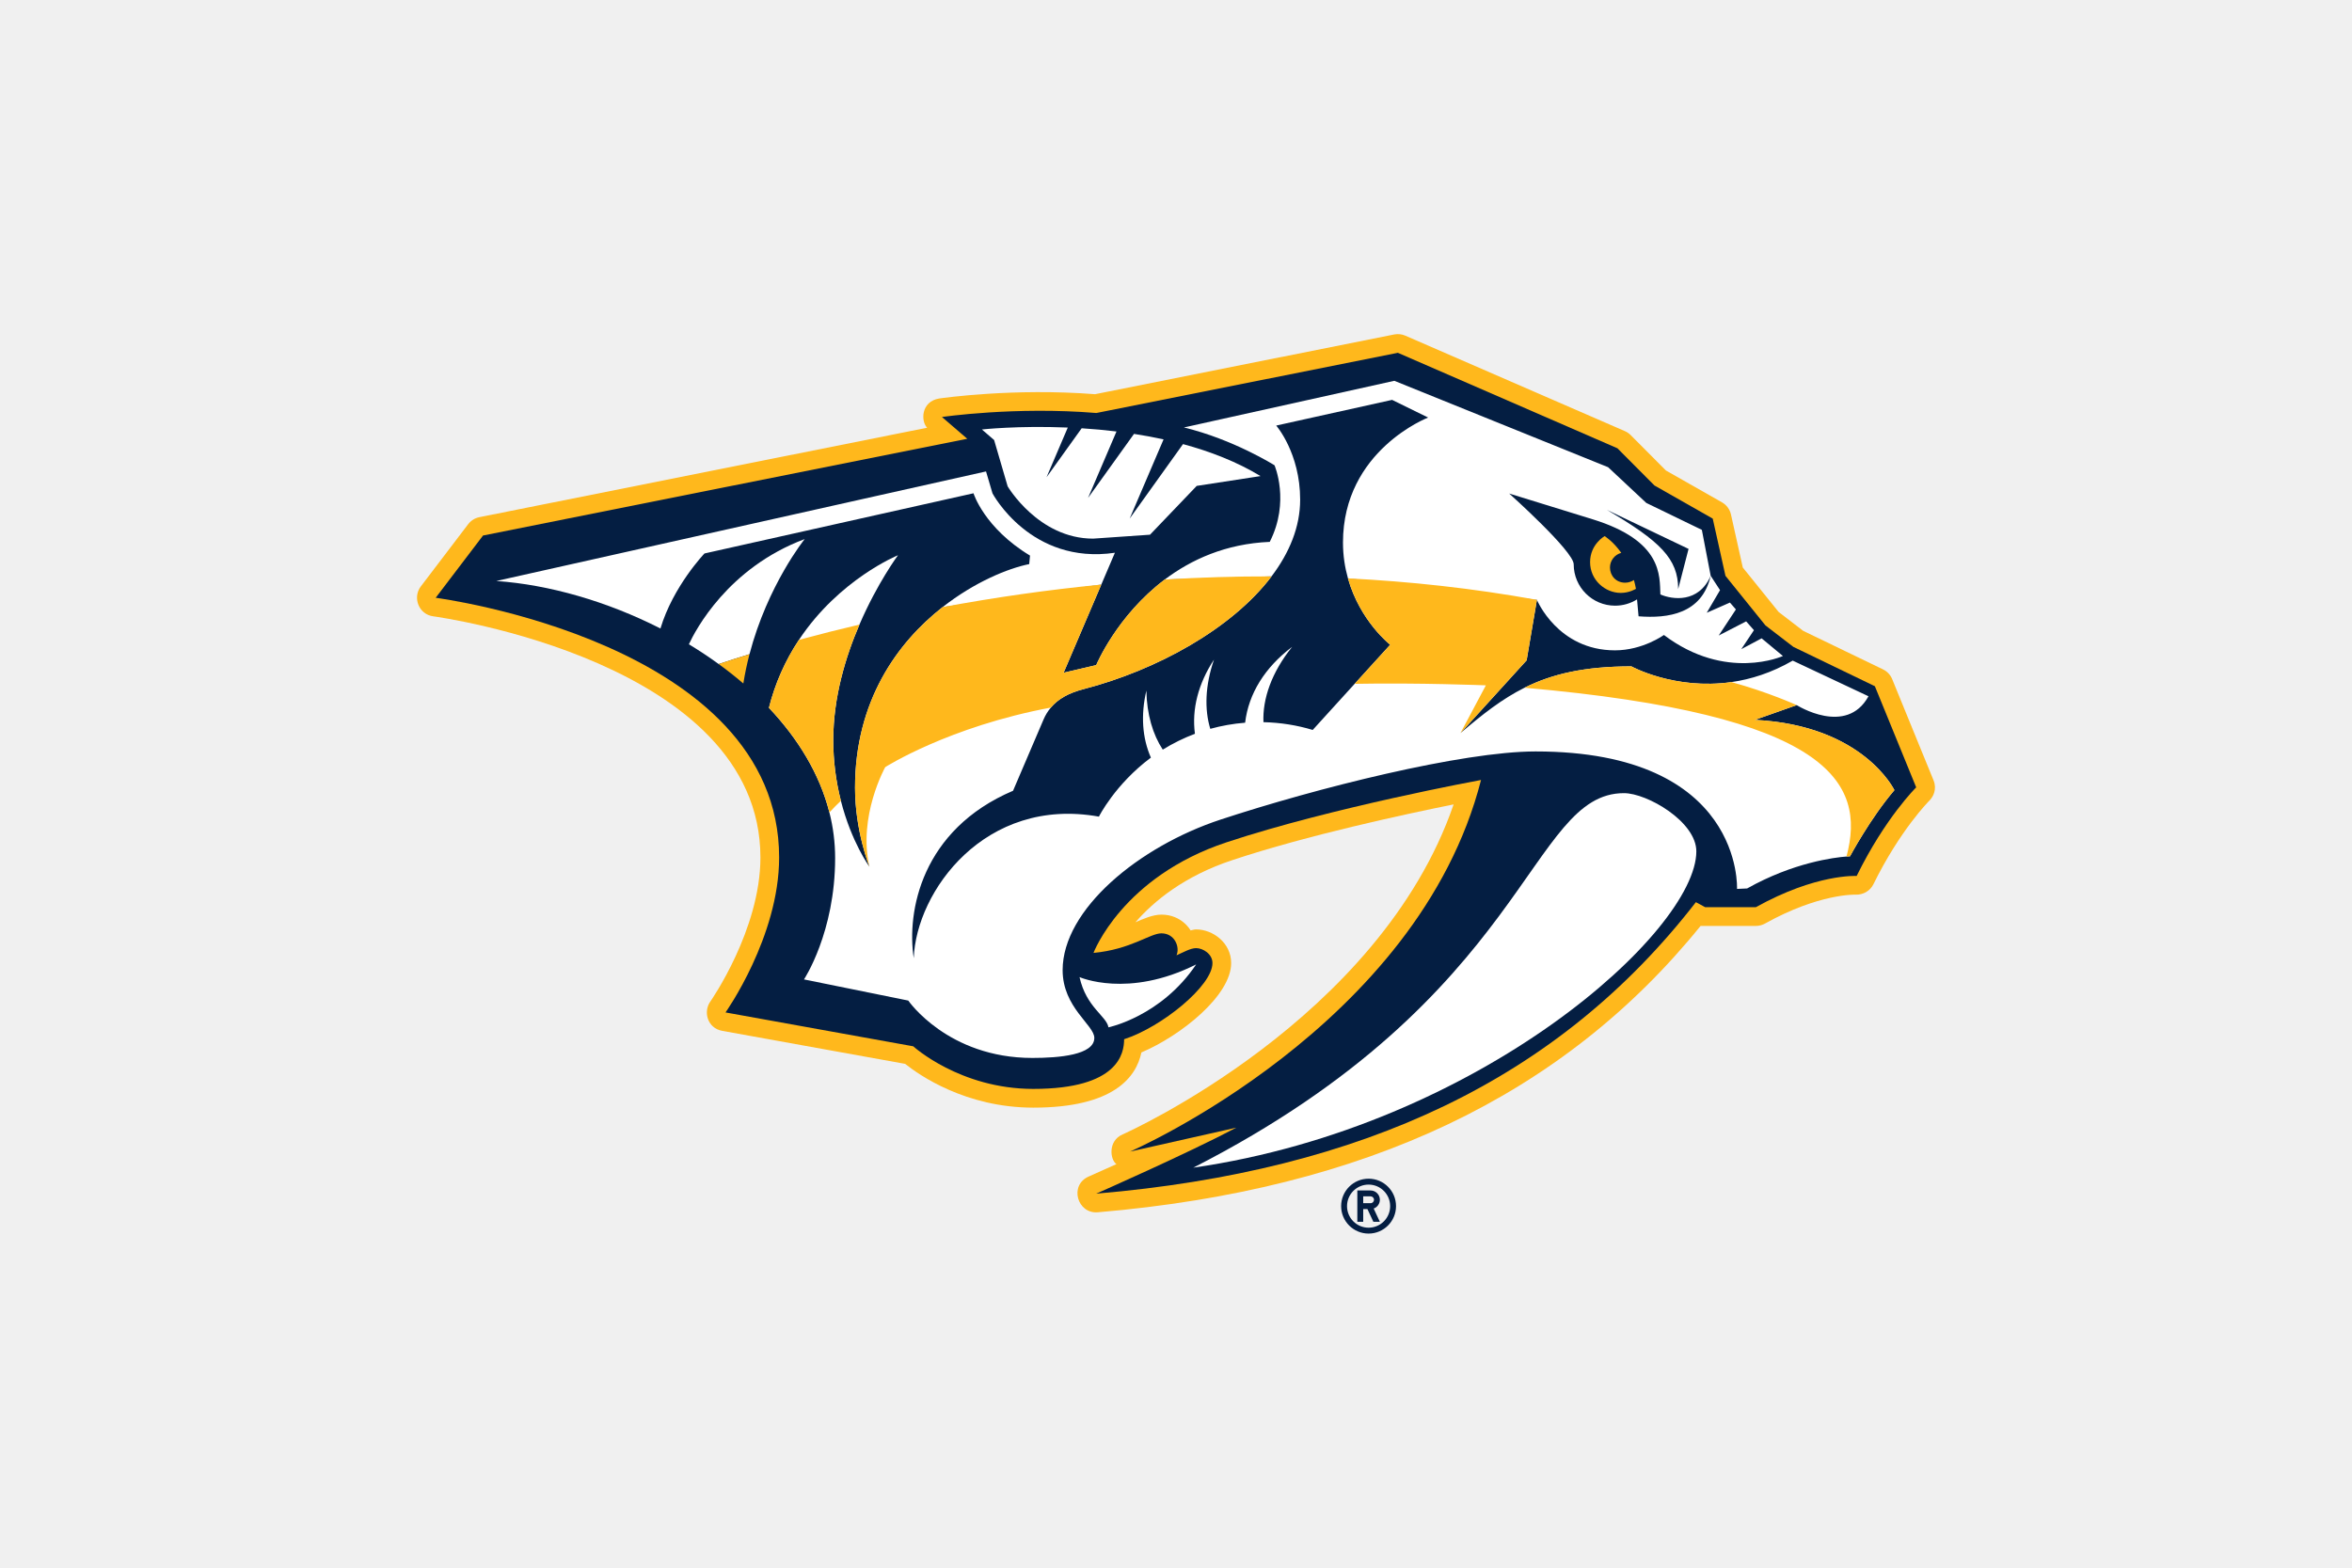
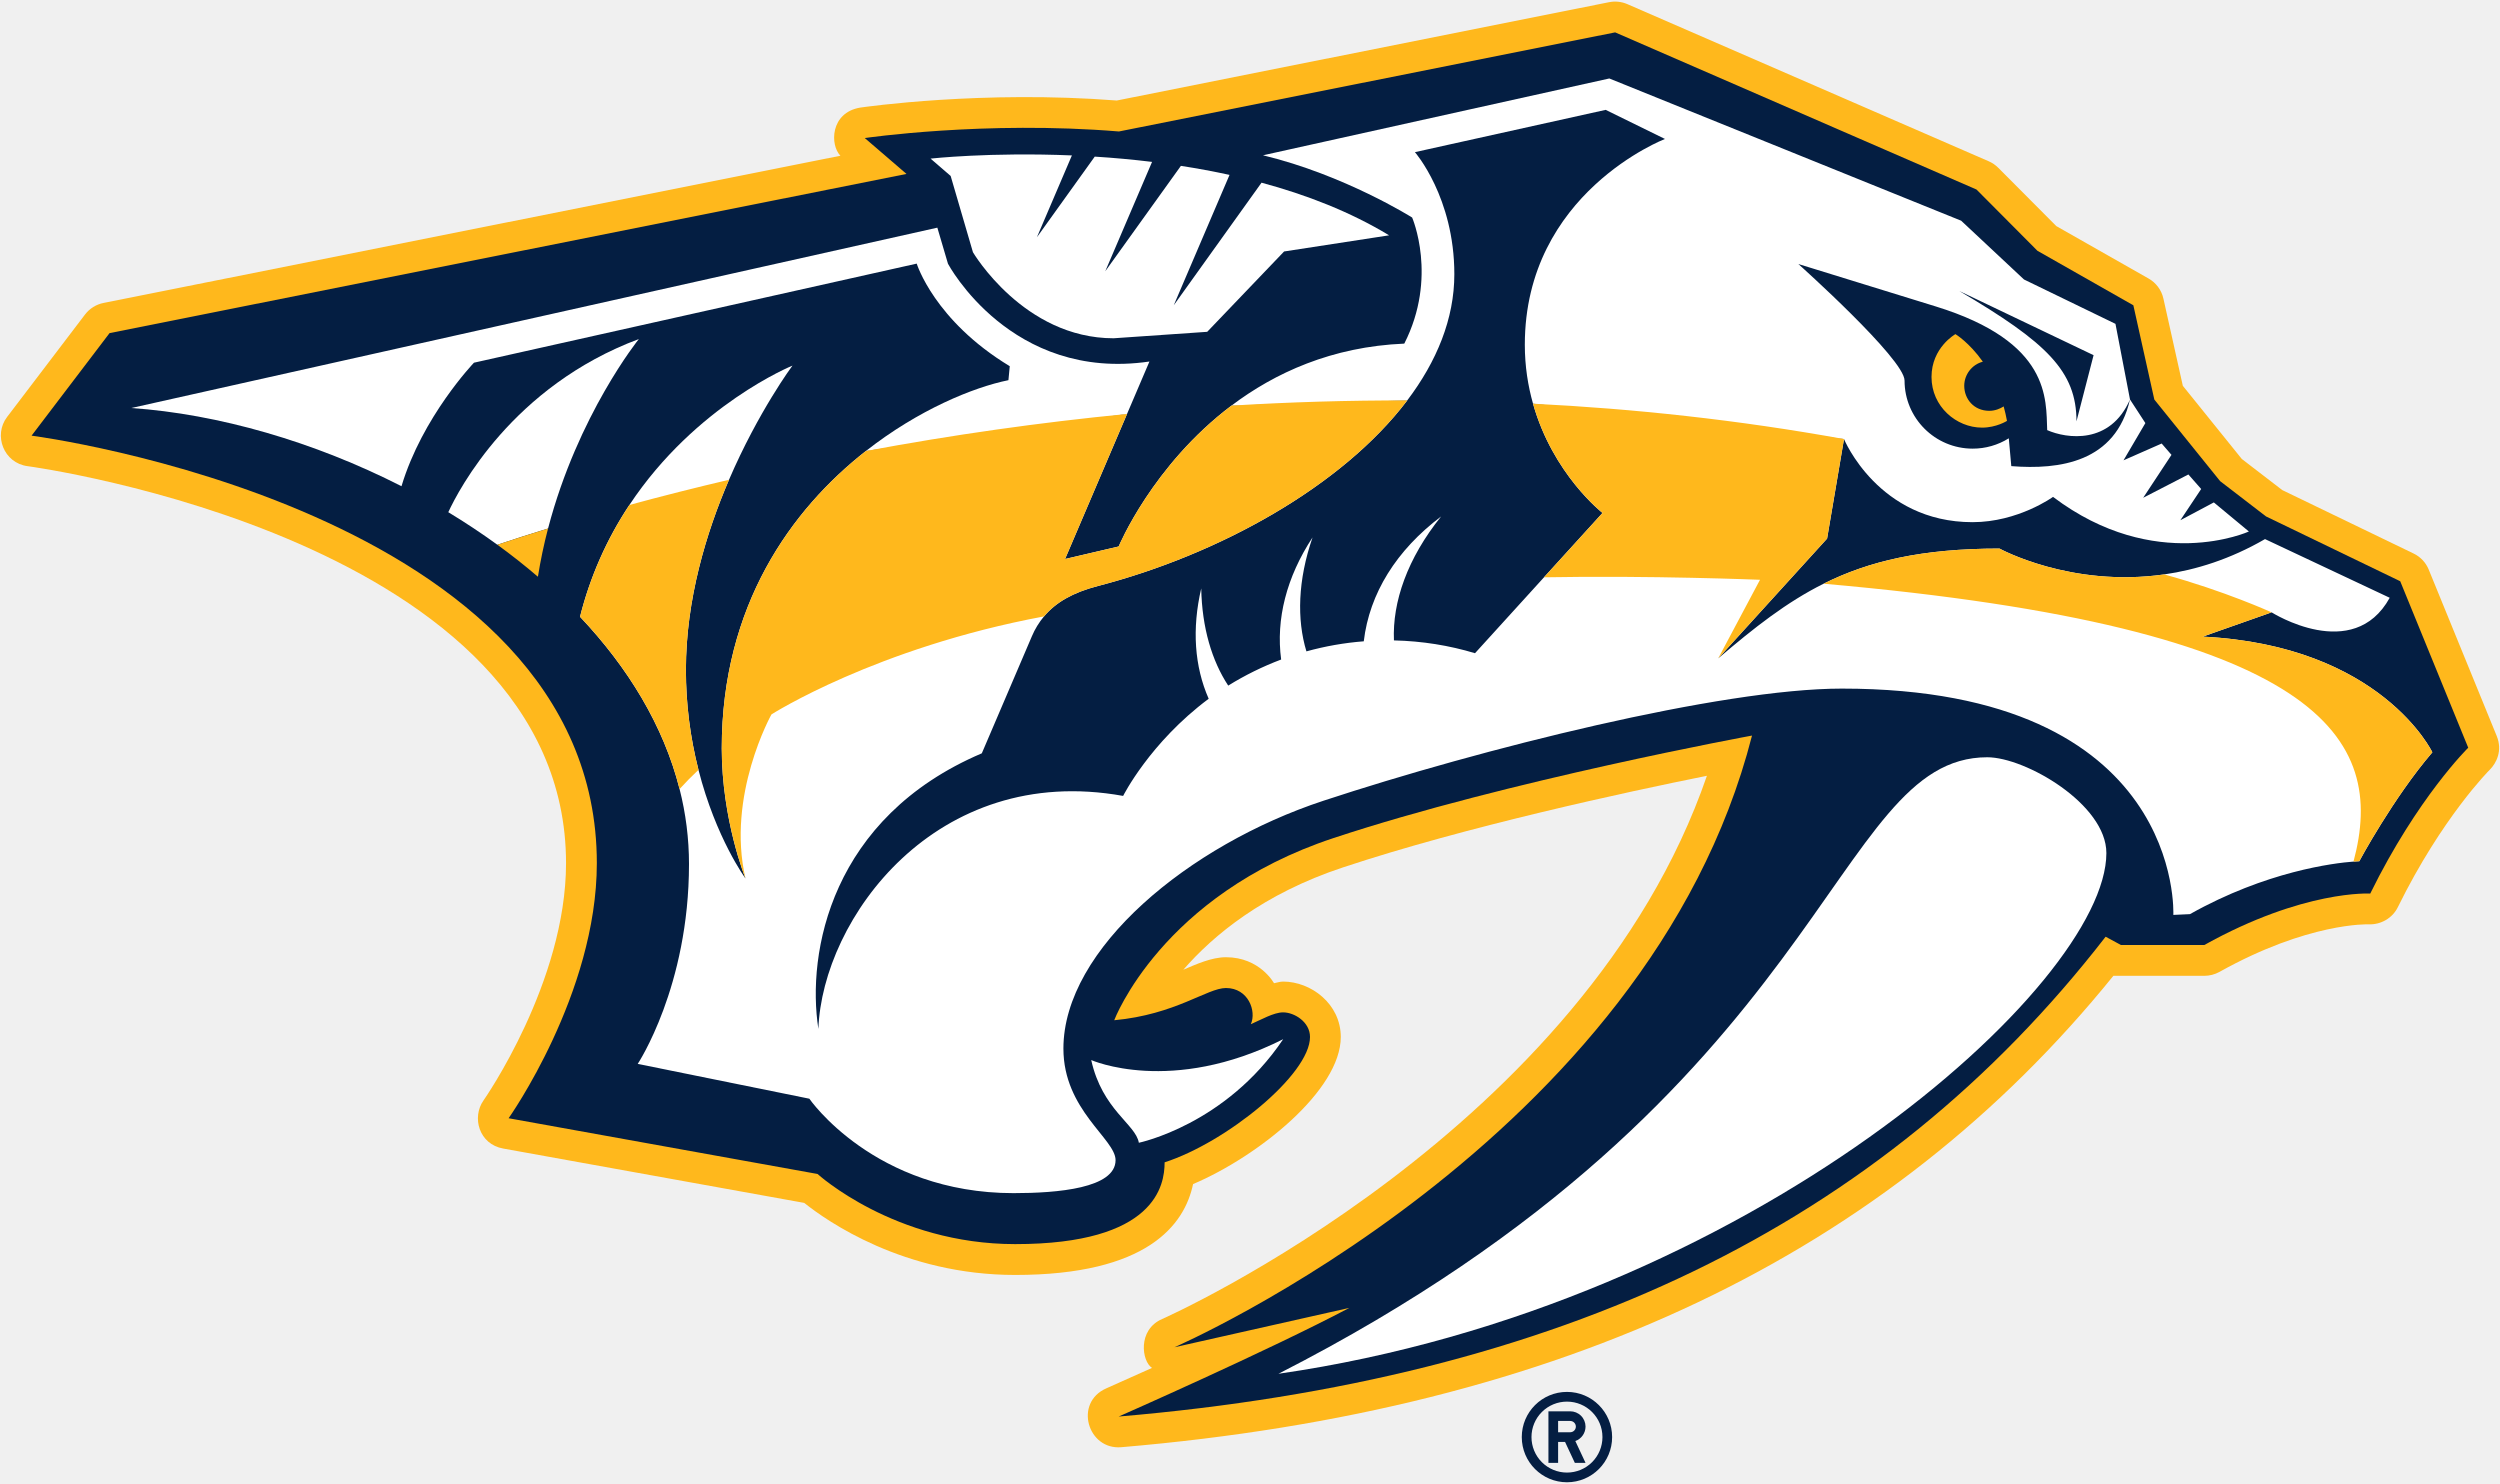
- <svg xmlns="http://www.w3.org/2000/svg" viewBox="0 0 960 640">
+ <svg xmlns="http://www.w3.org/2000/svg" width="620" height="368" viewBox="170 136 620 368">
  <path fill="#041e42" d="M558.608 481.192c-6.186 0-11.208 5.014-11.208 11.205 0 6.184 5.022 11.206 11.208 11.206s11.2-5.022 11.2-11.206c0-6.191-5.013-11.205-11.2-11.205m0 20.006a8.794 8.794 0 0 1-8.8-8.801 8.79 8.79 0 0 1 8.8-8.795c4.863 0 8.8 3.933 8.8 8.795a8.796 8.796 0 0 1-8.8 8.801m4.605-11.399a3.8 3.8 0 0 0-1.115-2.685 3.8 3.8 0 0 0-2.687-1.111h-5.4v12.791h2.4v-5.195h1.723l2.425 5.195h2.654l-2.532-5.417a3.81 3.81 0 0 0 2.532-3.578m-3.802 1.399h-3v-2.799h3c.77 0 1.402.627 1.402 1.401a1.404 1.404 0 0 1-1.402 1.398" />
  <path fill="#ffb81c" d="M772.323 277.257a7.62 7.62 0 0 0-3.752-3.985l-32.561-15.727-10.043-7.72-14.625-18.142-4.816-21.628a7.63 7.63 0 0 0-3.681-4.981l-22.882-13.003-14.393-14.459a7.6 7.6 0 0 0-2.371-1.616l-89.6-38.964a7.66 7.66 0 0 0-4.537-.49L446.96 160.93c-33.243-2.595-62.376 1.576-63.608 1.75-7.492 1.246-7.531 9.338-4.927 11.938l-182.757 36.513a7.63 7.63 0 0 0-4.575 2.86l-19.341 25.426c-3.436 4.52-.847 11.421 5.1 12.195 1.339.175 133.525 18.273 133.525 98.457 0 29.524-20.265 58.555-20.473 58.847-2.93 4.155-1.15 10.832 4.878 11.922l74.665 13.48c5.657 4.522 24.657 17.87 52.303 17.87 32.737 0 42.005-12.383 44.13-22.533 16.23-6.907 36.633-23.271 36.633-36.481 0-8.222-7.398-13.746-14.312-13.746-.785 0-1.494.285-2.246.411 0 0-3.487-6.447-11.918-6.447-3.603 0-7.522 1.806-10.577 3.105 7.484-8.595 19.853-18.848 39.637-25.394 30.515-10.122 70.293-18.697 90.218-22.709-30.288 88.016-134.01 134.248-135.101 134.72-6.173 2.684-5.057 10.503-2.515 12.127l-11.345 5.075c-8.063 3.555-4.63 15.301 3.727 14.592 109.469-9.308 189.974-47.631 246.036-116.904h22.552a7.8 7.8 0 0 0 3.726-.956c22.056-12.327 36.868-11.822 37.012-11.812 3.036.129 5.92-1.537 7.253-4.25 10.93-22.221 22.703-33.997 22.815-34.102 1.627-1.635 3.197-4.7 1.719-8.337l-16.872-41.289z" />
  <path fill="#041e42" d="m731.977 264.077-11.384-8.752-16.321-20.237-5.2-23.375-23.79-13.52-15.115-15.192-89.61-38.972-123.06 24.577c-33.244-2.746-63.033 1.632-63.033 1.632l10.345 8.898-197.642 39.478-19.337 25.428s140.184 18.084 140.184 106.027c0 32.424-21.878 63.253-21.878 63.253l76.616 13.824s19.058 17.395 48.998 17.395c34.834 0 37.075-14.596 37.075-20.282 15.314-4.948 36.057-21.777 36.057-31.085 0-3.731-3.883-6.107-6.677-6.107-2.317 0-5.45 1.833-8 2.932 1.458-3.25-.632-8.97-6.17-8.97-4.638 0-12.488 6.578-27.71 7.992 0 0 11.648-31.027 54.369-45.177C543.86 329.546 604.5 318.421 604.5 318.421 578.815 419.132 461.26 470.12 461.26 470.12l43.377-9.765c-20.106 10.615-57.206 26.948-57.206 26.948 109.345-9.307 188.92-46.944 244.766-118.997l3.8 2.055h20.675c24.68-13.76 41.147-12.754 41.147-12.754 11.728-23.856 24.302-36.172 24.302-36.172l-16.866-41.287z" />
  <path fill="#fff" d="M281.176 263.025a173 173 0 0 1 12.167 8.072 537 537 0 0 1 12.573-4.025c7.387-28.251 22.523-46.992 22.523-46.992-31.37 11.725-44.668 37.331-47.263 42.945m130.113-64.475s12.54 21.342 34.887 21.342l23.213-1.602 19.068-19.925 26.04-4.006c-9.65-5.849-20.536-10.06-31.637-13.054l-21.771 30.405 13.836-32.338a201 201 0 0 0-12.062-2.238l-18.76 26.141 11.608-27.125a245 245 0 0 0-14.213-1.308l-14.35 20.004 8.683-20.3c-20.26-.851-35.052.789-35.052.789l4.985 4.302zm29.334 200.342c2.74 12.382 11.018 15.881 11.812 20.512 0 0 21.512-4.424 35.795-25.685-27.821 14-47.607 5.173-47.607 5.173m251.759-51.328c0-12.13-20.075-23.763-29.533-23.763-38.964 0-38.43 82.767-175.795 152.896 116.99-16.903 205.328-96.48 205.328-129.133" />
  <path fill="#fff" d="m420.419 226.817-.328 3.467c-8.696 1.759-22.336 7.353-35.352 17.564l64.769-9.193 5.553-12.998c-34.441 5.054-49.964-24.251-49.964-24.251l-2.636-8.946-199.892 44.728c21.566 1.491 45.343 8.352 67.002 19.395 5.165-17.254 17.974-30.634 17.974-30.634l109.8-24.573s4.346 14.118 23.074 25.441" />
  <path fill="#fff" d="m716.27 293.883 17.087-6.02s20.242 12.813 29.292-3.614l-30.926-14.555c-8.653 5.008-17.141 7.631-24.995 8.76v.003c-23.192 3.328-40.848-6.413-40.848-6.413-19.231 0-32.362 3.093-43.632 8.717h-.003c-9.186 4.586-17.135 10.855-26.134 18.522l27.01-29.714 4.192-24.684-77.125-8.771c4.934 17.522 17.236 27.097 17.236 27.097l-14.514 15.962-17.11 18.823c-6.381-1.932-13.12-3.015-20.103-3.175-.41-9.519 3.328-20.351 11.705-30.744-11.09 8.361-17.786 19.084-19.186 30.967a75 75 0 0 0-14.224 2.497c-2.401-7.914-2.136-17.662 1.518-28.259-6.458 9.847-9.118 20.279-7.785 30.281a75.3 75.3 0 0 0-13.128 6.468c-4.037-6.144-6.508-14.339-6.692-24.108-2.332 10.008-1.685 19.344 1.849 27.369-14.625 10.898-21.216 24.094-21.216 24.094-46.466-8.374-74.591 30.503-75.58 57.787-2.946-18.932 3.11-52.415 40.53-68.349l12.42-29.029a19.3 19.3 0 0 1 3.009-4.927l.007-.002c2.922-3.493 7.182-5.933 13.346-7.533 29.955-7.777 60.56-24.668 76.732-46.028l-43.601 1.288c-19.628 14.813-27.97 34.932-27.97 34.932l-13.293 3.109 15.373-35.979-64.77 9.194c-18.501 14.506-35.748 38.334-35.748 73.743 0 17.684 5.846 32.16 5.89 32.271l.002.005s-7.333-9.97-11.664-26.956l-.001.002a100 100 0 0 1-3.11-24.79c0-17.425 5.02-33.994 10.684-47.141v-.002c7.33-17.016 15.736-28.308 15.736-28.308s-23.97 9.712-40.441 34.56h-.003a89.5 89.5 0 0 0-12.24 27.728c11.875 12.568 20.708 26.97 24.688 42.714a75.5 75.5 0 0 1 2.338 18.607c0 30.421-12.716 49.561-12.716 49.561l42.56 8.634s16.093 23.422 50.65 23.422c10.93 0 25.294-1.21 25.294-8.183 0-5.266-12.934-12.413-12.934-27.669 0-24.76 31.106-50.465 64.484-61.463 39.004-12.848 98.588-27.812 128.563-27.812 85.016 0 82.213 56.125 82.213 56.125l4.125-.191c18.922-10.637 35.675-12.662 40.56-13.034a24 24 0 0 1 1.432-.086s8.39-15.658 18.122-27.014c0 0-12.63-26.485-56.954-28.689" />
  <path fill="#fff" d="m475.398 236.593 43.6-1.29c7.319-9.665 11.678-20.242 11.678-31.307 0-19.085-9.775-30.262-9.775-30.262l47.302-10.489 14.71 7.218s-34.758 13.354-34.758 51.035c0 5.358.792 10.226 2.033 14.615l77.124 8.771s8.489 20.615 31.874 20.615c11.315 0 19.966-6.271 19.966-6.271 25.35 19.161 48.573 8.584 48.573 8.584l-8.692-7.212-8.301 4.415 5.16-7.743-3.171-3.605-11.211 5.783 7.019-10.645-2.436-2.811-9.464 4.166 5.423-9.236-3.814-5.858c-3.557 15.607-17.475 17.476-29.437 16.535l-.621-6.902a16.83 16.83 0 0 1-8.953 2.565c-9.336 0-16.898-7.566-16.898-16.891 0-5.345-26.335-28.895-26.335-28.895L650.073 212c28.555 8.825 27.309 22.99 27.632 30.673 4.81 2.12 15.64 3.673 20.533-7.607l-3.604-18.754-22.683-11-15.58-14.577-87.258-35.275-85.887 19.052c20.234 4.874 36.983 15.437 36.983 15.437s6.432 14.796-1.946 31.268c-17.997.756-32.117 7.269-42.865 15.376m213.81-12.508-4.241 16.41c0-12.42-7.35-19.545-29.087-32.339z" />
  <path fill="#ffb81c" d="M733.357 287.862s-11.69-5.318-26.628-9.404c-23.193 3.328-40.85-6.414-40.85-6.414-19.23 0-32.36 3.093-43.631 8.717 124.064 10.908 139.617 38.414 131.418 68.911a25 25 0 0 1 1.438-.086s8.389-15.658 18.12-27.014c0 0-12.628-26.484-56.952-28.688zm-382.563-32.879a729 729 0 0 0-24.708 6.25 89.6 89.6 0 0 0-12.24 27.728c11.875 12.568 20.709 26.971 24.688 42.715a88 88 0 0 1 4.687-4.756 100 100 0 0 1-3.111-24.795c0-17.426 5.02-33.995 10.684-47.142m276.519-10.098c-26.268-4.762-52.113-7.522-77.125-8.771 4.934 17.522 17.236 27.097 17.236 27.097l-14.514 15.962c26.207-.494 53.572.613 53.572.613l-10.371 19.497 27.01-29.714zM447.43 271.526l-13.293 3.109 15.373-35.98a750 750 0 0 0-64.77 9.193c-18.501 14.507-35.748 38.335-35.748 73.744 0 17.753 5.893 32.276 5.893 32.276-4.806-20.562 6.433-40.69 6.433-40.69s25.87-16.526 67.605-24.312c2.922-3.493 7.182-5.933 13.346-7.533 29.955-7.777 60.56-24.668 76.73-46.028a693 693 0 0 0-43.598 1.288c-19.63 14.813-27.971 34.933-27.971 34.933m-144.027 7.504a125 125 0 0 1 2.512-11.958 560 560 0 0 0-12.571 4.021 158 158 0 0 1 10.059 7.937m358.15-36.978c3.554 0 6.179-1.671 6.179-1.671a42 42 0 0 0-.821-3.588c-.867.545-2.103 1.089-3.563 1.089-3.843 0-6.216-2.952-6.216-6.208 0-2.766 1.899-5.268 4.61-5.975-3.397-4.806-6.796-6.834-6.796-6.834s-5.931 3.317-5.931 10.63c0 7.317 6.143 12.557 12.539 12.557" />
</svg>
